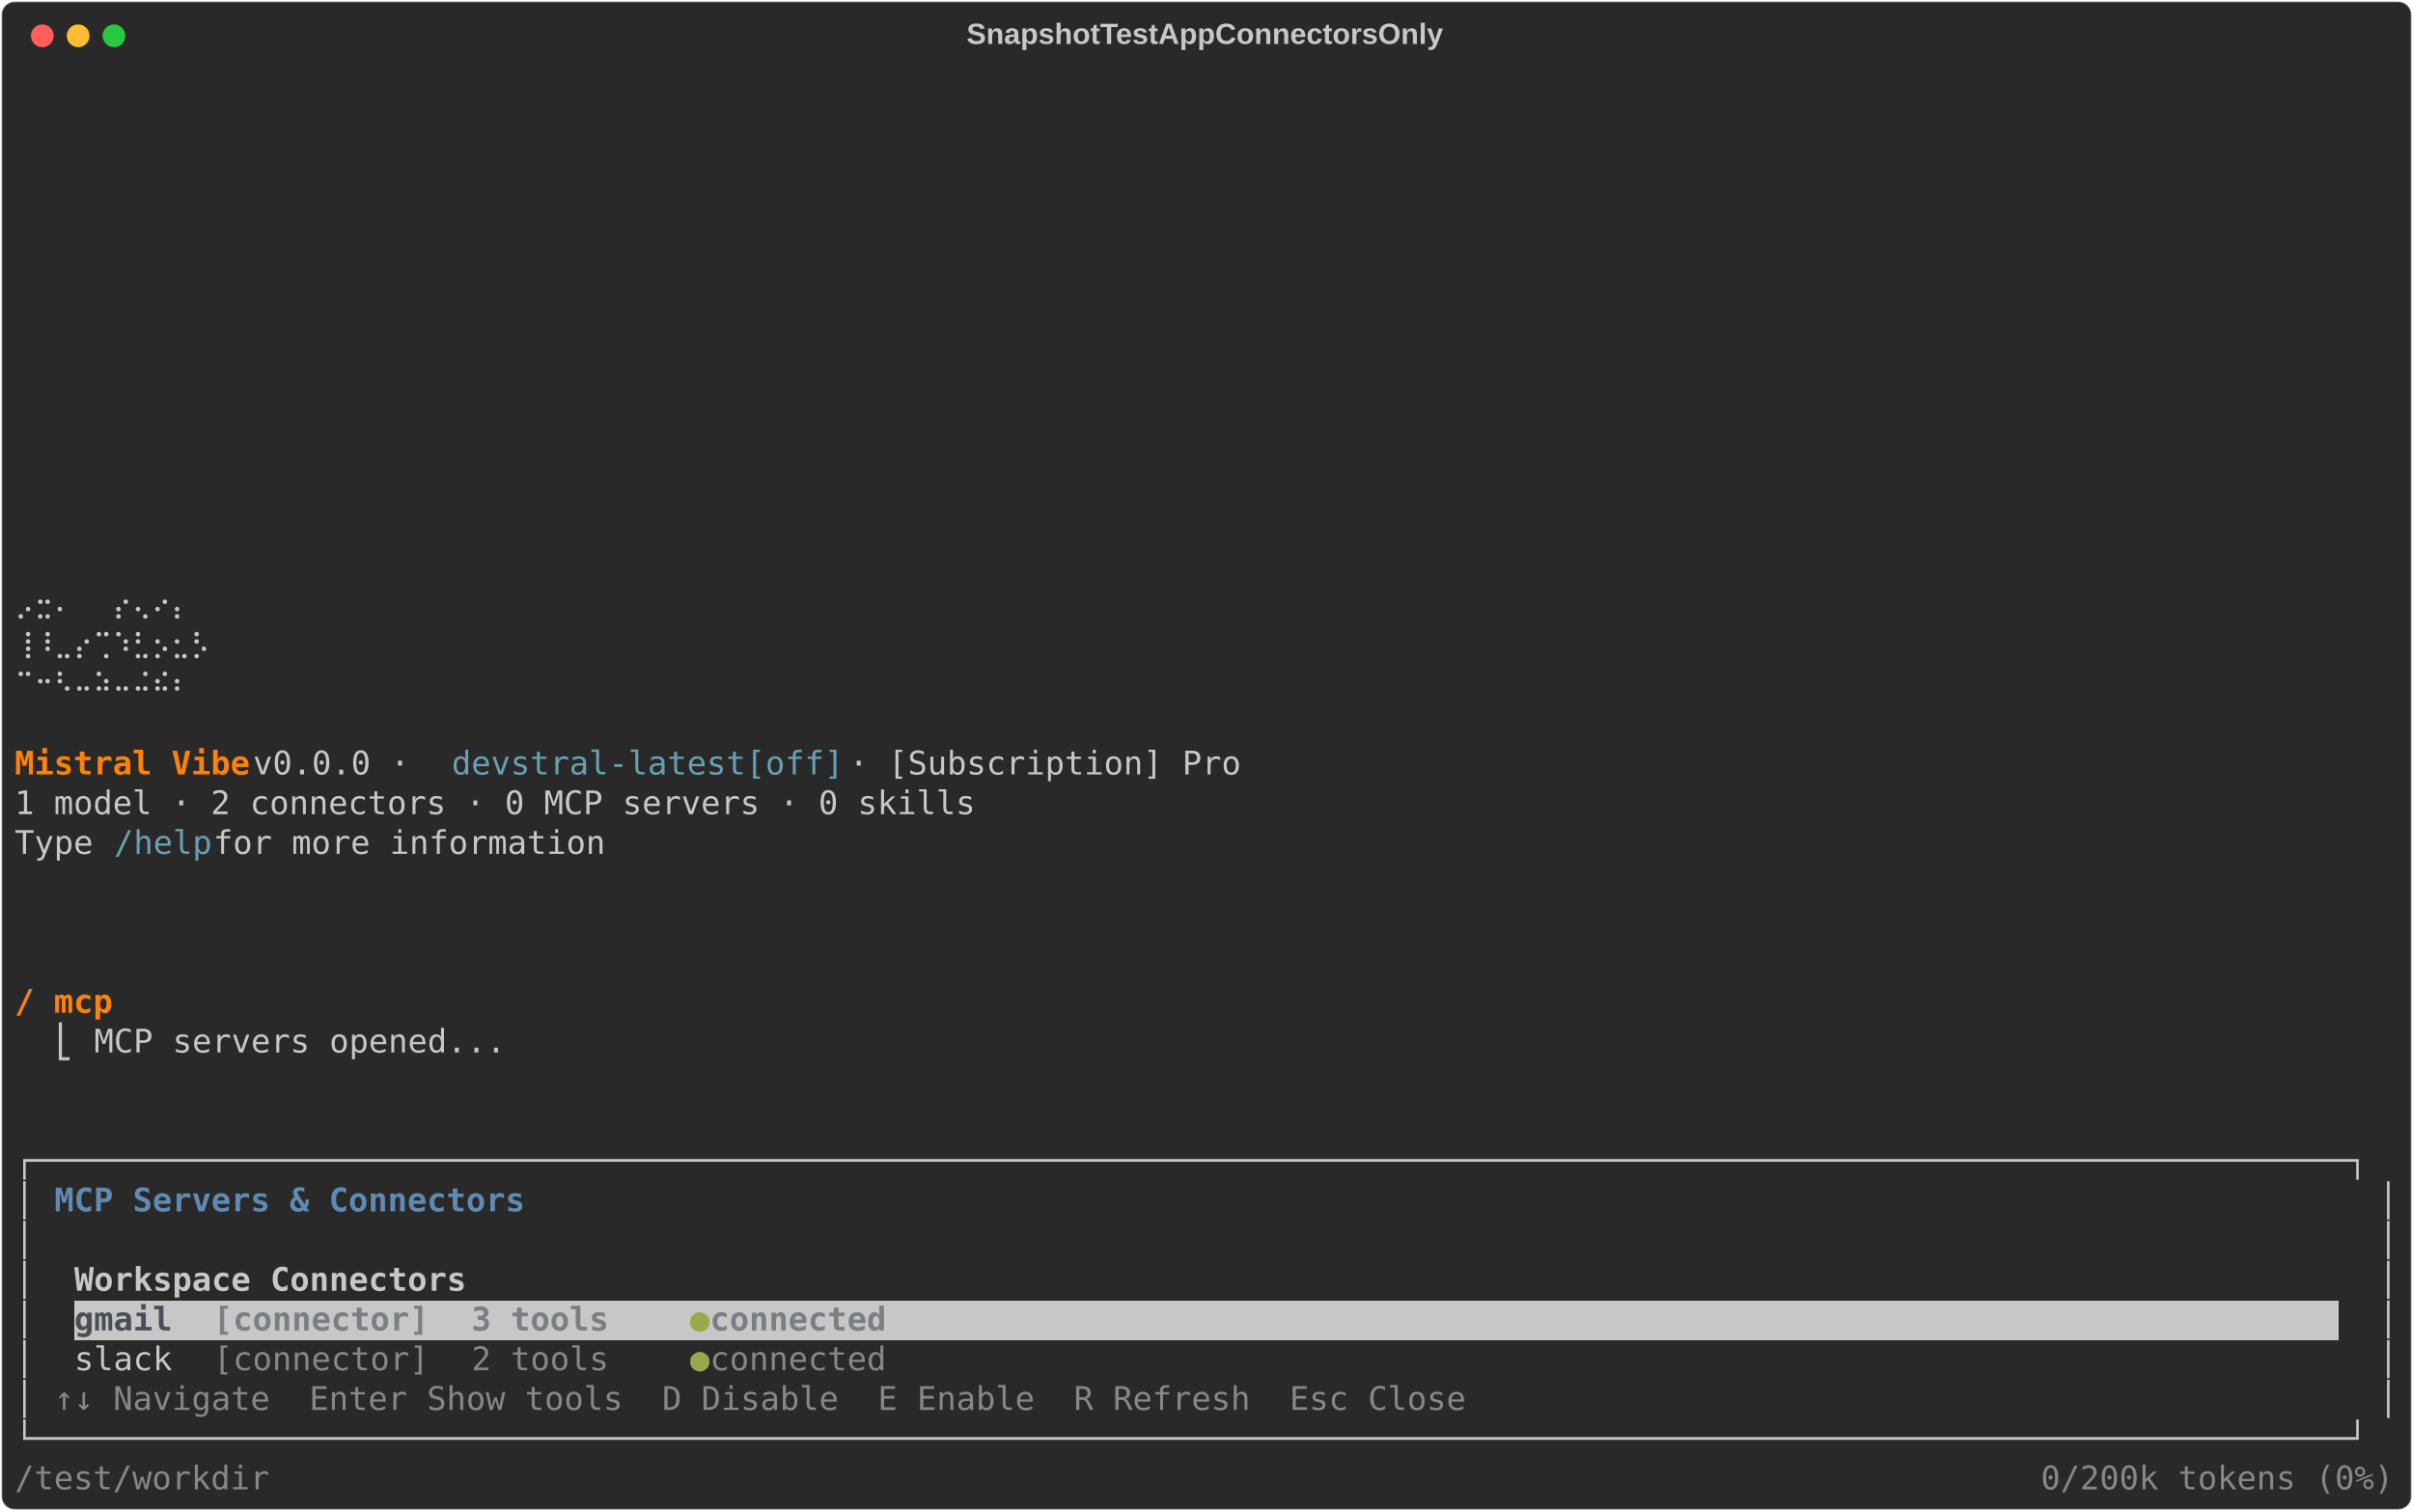
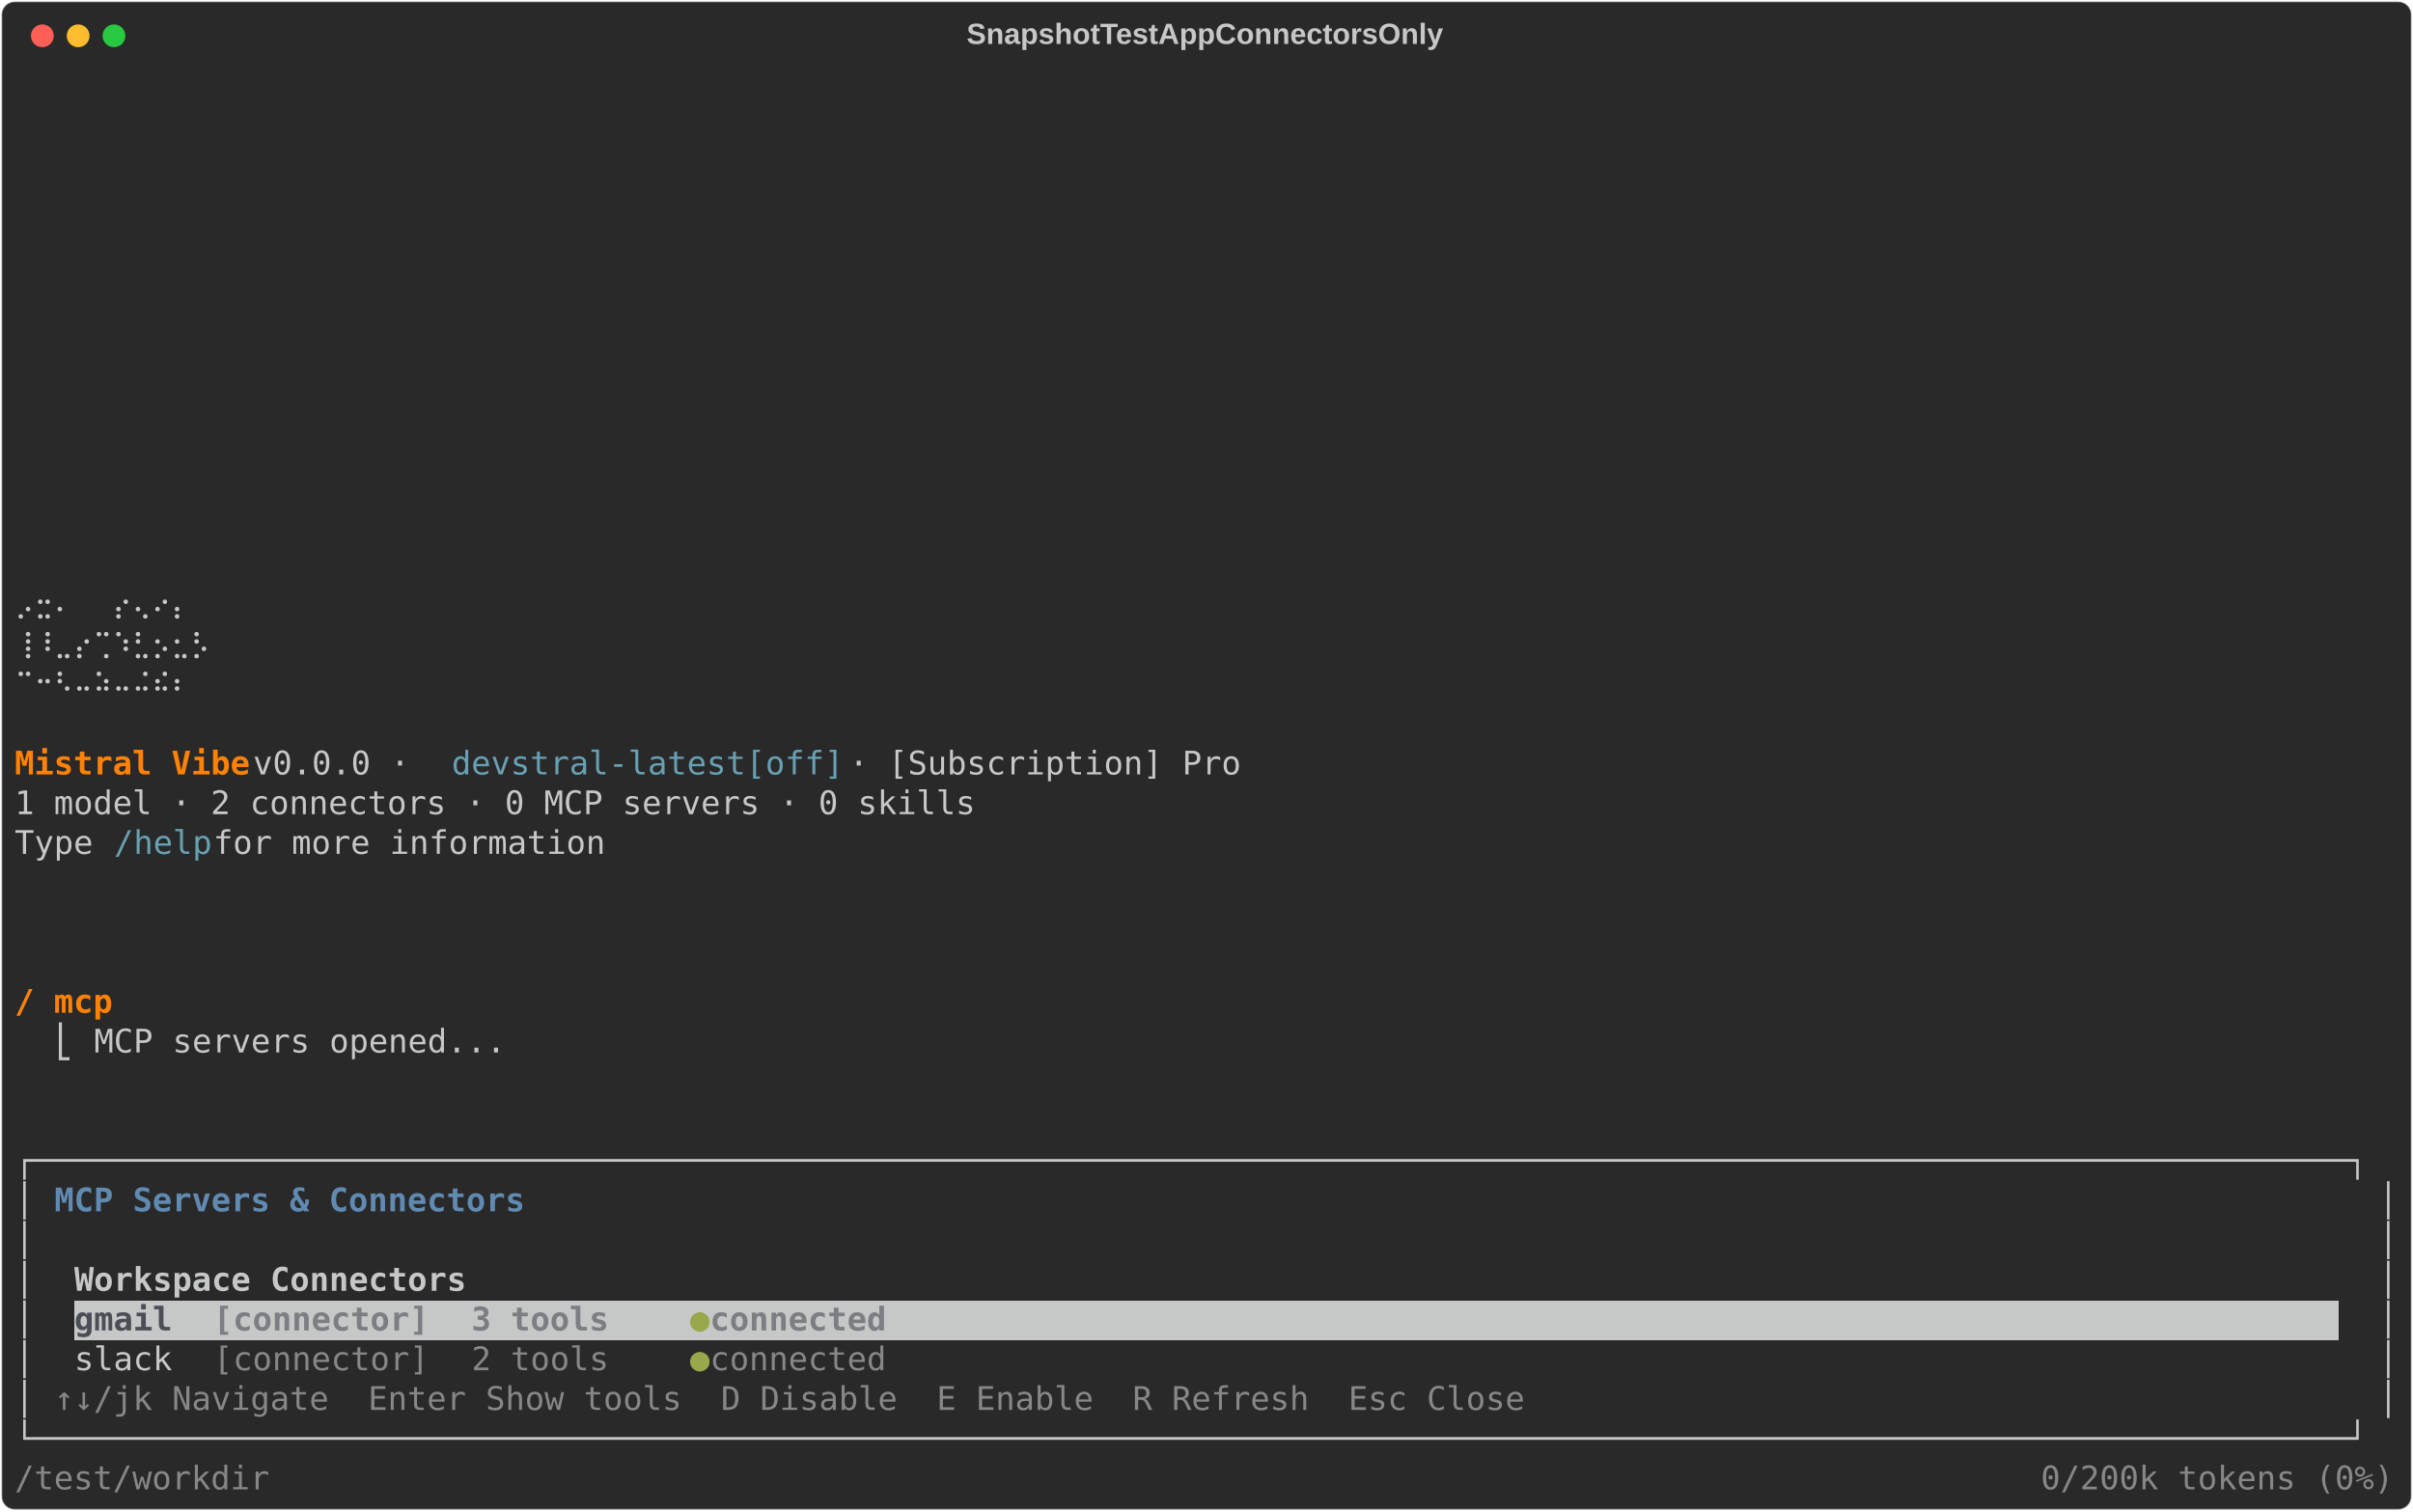
<svg xmlns="http://www.w3.org/2000/svg" class="rich-terminal" viewBox="0 0 1482 928.4">
  <style>

    @font-face {
        font-family: "Fira Code";
        src: local("FiraCode-Regular"),
                url("https://cdnjs.cloudflare.com/ajax/libs/firacode/6.2.0/woff2/FiraCode-Regular.woff2") format("woff2"),
                url("https://cdnjs.cloudflare.com/ajax/libs/firacode/6.2.0/woff/FiraCode-Regular.woff") format("woff");
        font-style: normal;
        font-weight: 400;
    }
    @font-face {
        font-family: "Fira Code";
        src: local("FiraCode-Bold"),
                url("https://cdnjs.cloudflare.com/ajax/libs/firacode/6.2.0/woff2/FiraCode-Bold.woff2") format("woff2"),
                url("https://cdnjs.cloudflare.com/ajax/libs/firacode/6.2.0/woff/FiraCode-Bold.woff") format("woff");
        font-style: bold;
        font-weight: 700;
    }

    .terminal-matrix {
        font-family: Fira Code, monospace;
        font-size: 20px;
        line-height: 24.4px;
        font-variant-east-asian: full-width;
    }

    .terminal-title {
        font-size: 18px;
        font-weight: bold;
        font-family: arial;
    }

    .terminal-r1 { fill: #c5c8c6 }
.terminal-r2 { fill: #ff8205;font-weight: bold }
.terminal-r3 { fill: #68a0b3 }
.terminal-r4 { fill: #608ab1;font-weight: bold }
.terminal-r5 { fill: #c5c8c6;font-weight: bold }
.terminal-r6 { fill: #4b4e55;font-weight: bold }
.terminal-r7 { fill: #7b7e82;font-weight: bold }
.terminal-r8 { fill: #98a84b;font-weight: bold }
.terminal-r9 { fill: #868887 }
.terminal-r10 { fill: #98a84b }
    </style>
  <defs>
    <clipPath id="terminal-clip-terminal">
      <rect x="0" y="0" width="1463.0" height="877.4" />
    </clipPath>
    <clipPath id="terminal-line-0">
      <rect x="0" y="1.5" width="1464" height="24.65" />
    </clipPath>
    <clipPath id="terminal-line-1">
      <rect x="0" y="25.9" width="1464" height="24.65" />
    </clipPath>
    <clipPath id="terminal-line-2">
      <rect x="0" y="50.3" width="1464" height="24.65" />
    </clipPath>
    <clipPath id="terminal-line-3">
      <rect x="0" y="74.7" width="1464" height="24.65" />
    </clipPath>
    <clipPath id="terminal-line-4">
      <rect x="0" y="99.1" width="1464" height="24.65" />
    </clipPath>
    <clipPath id="terminal-line-5">
      <rect x="0" y="123.5" width="1464" height="24.65" />
    </clipPath>
    <clipPath id="terminal-line-6">
      <rect x="0" y="147.9" width="1464" height="24.65" />
    </clipPath>
    <clipPath id="terminal-line-7">
      <rect x="0" y="172.3" width="1464" height="24.65" />
    </clipPath>
    <clipPath id="terminal-line-8">
      <rect x="0" y="196.7" width="1464" height="24.65" />
    </clipPath>
    <clipPath id="terminal-line-9">
      <rect x="0" y="221.1" width="1464" height="24.65" />
    </clipPath>
    <clipPath id="terminal-line-10">
      <rect x="0" y="245.5" width="1464" height="24.65" />
    </clipPath>
    <clipPath id="terminal-line-11">
      <rect x="0" y="269.9" width="1464" height="24.65" />
    </clipPath>
    <clipPath id="terminal-line-12">
      <rect x="0" y="294.3" width="1464" height="24.65" />
    </clipPath>
    <clipPath id="terminal-line-13">
      <rect x="0" y="318.7" width="1464" height="24.65" />
    </clipPath>
    <clipPath id="terminal-line-14">
      <rect x="0" y="343.1" width="1464" height="24.65" />
    </clipPath>
    <clipPath id="terminal-line-15">
      <rect x="0" y="367.5" width="1464" height="24.65" />
    </clipPath>
    <clipPath id="terminal-line-16">
      <rect x="0" y="391.9" width="1464" height="24.65" />
    </clipPath>
    <clipPath id="terminal-line-17">
      <rect x="0" y="416.3" width="1464" height="24.65" />
    </clipPath>
    <clipPath id="terminal-line-18">
      <rect x="0" y="440.7" width="1464" height="24.65" />
    </clipPath>
    <clipPath id="terminal-line-19">
      <rect x="0" y="465.1" width="1464" height="24.65" />
    </clipPath>
    <clipPath id="terminal-line-20">
      <rect x="0" y="489.5" width="1464" height="24.65" />
    </clipPath>
    <clipPath id="terminal-line-21">
      <rect x="0" y="513.9" width="1464" height="24.65" />
    </clipPath>
    <clipPath id="terminal-line-22">
      <rect x="0" y="538.3" width="1464" height="24.65" />
    </clipPath>
    <clipPath id="terminal-line-23">
      <rect x="0" y="562.7" width="1464" height="24.65" />
    </clipPath>
    <clipPath id="terminal-line-24">
      <rect x="0" y="587.1" width="1464" height="24.65" />
    </clipPath>
    <clipPath id="terminal-line-25">
      <rect x="0" y="611.5" width="1464" height="24.65" />
    </clipPath>
    <clipPath id="terminal-line-26">
      <rect x="0" y="635.9" width="1464" height="24.65" />
    </clipPath>
    <clipPath id="terminal-line-27">
      <rect x="0" y="660.3" width="1464" height="24.65" />
    </clipPath>
    <clipPath id="terminal-line-28">
      <rect x="0" y="684.7" width="1464" height="24.65" />
    </clipPath>
    <clipPath id="terminal-line-29">
      <rect x="0" y="709.1" width="1464" height="24.65" />
    </clipPath>
    <clipPath id="terminal-line-30">
      <rect x="0" y="733.5" width="1464" height="24.65" />
    </clipPath>
    <clipPath id="terminal-line-31">
      <rect x="0" y="757.9" width="1464" height="24.65" />
    </clipPath>
    <clipPath id="terminal-line-32">
      <rect x="0" y="782.3" width="1464" height="24.65" />
    </clipPath>
    <clipPath id="terminal-line-33">
      <rect x="0" y="806.7" width="1464" height="24.65" />
    </clipPath>
    <clipPath id="terminal-line-34">
      <rect x="0" y="831.1" width="1464" height="24.65" />
    </clipPath>
  </defs>
  <rect fill="#292929" stroke="rgba(255,255,255,0.35)" stroke-width="1" x="1" y="1" width="1480" height="926.4" rx="8" />
  <text class="terminal-title" fill="#c5c8c6" text-anchor="middle" x="740" y="27">SnapshotTestAppConnectorsOnly</text>
  <g transform="translate(26,22)">
    <circle cx="0" cy="0" r="7" fill="#ff5f57" />
    <circle cx="22" cy="0" r="7" fill="#febc2e" />
    <circle cx="44" cy="0" r="7" fill="#28c840" />
  </g>
  <g transform="translate(9, 41)" clip-path="url(#terminal-clip-terminal)">
    <rect fill="#c5c8c6" x="36.6" y="757.9" width="85.4" height="24.65" shape-rendering="crispEdges" />
    <rect fill="#c5c8c6" x="122" y="757.9" width="158.6" height="24.65" shape-rendering="crispEdges" />
    <rect fill="#c5c8c6" x="280.6" y="757.9" width="109.8" height="24.65" shape-rendering="crispEdges" />
    <rect fill="#c5c8c6" x="390.4" y="757.9" width="24.4" height="24.65" shape-rendering="crispEdges" />
    <rect fill="#c5c8c6" x="414.8" y="757.9" width="12.2" height="24.65" shape-rendering="crispEdges" />
    <rect fill="#c5c8c6" x="427" y="757.9" width="122" height="24.65" shape-rendering="crispEdges" />
    <rect fill="#c5c8c6" x="549" y="757.9" width="878.4" height="24.65" shape-rendering="crispEdges" />
    <g class="terminal-matrix">
      <text class="terminal-r1" x="1464" y="20" textLength="12.2" clip-path="url(#terminal-line-0)">
</text>
      <text class="terminal-r1" x="1464" y="44.4" textLength="12.2" clip-path="url(#terminal-line-1)">
</text>
      <text class="terminal-r1" x="1464" y="68.8" textLength="12.2" clip-path="url(#terminal-line-2)">
</text>
      <text class="terminal-r1" x="1464" y="93.2" textLength="12.2" clip-path="url(#terminal-line-3)">
</text>
      <text class="terminal-r1" x="1464" y="117.6" textLength="12.2" clip-path="url(#terminal-line-4)">
</text>
      <text class="terminal-r1" x="1464" y="142" textLength="12.2" clip-path="url(#terminal-line-5)">
</text>
      <text class="terminal-r1" x="1464" y="166.4" textLength="12.2" clip-path="url(#terminal-line-6)">
</text>
      <text class="terminal-r1" x="1464" y="190.8" textLength="12.2" clip-path="url(#terminal-line-7)">
</text>
      <text class="terminal-r1" x="1464" y="215.2" textLength="12.2" clip-path="url(#terminal-line-8)">
</text>
      <text class="terminal-r1" x="1464" y="239.6" textLength="12.2" clip-path="url(#terminal-line-9)">
</text>
      <text class="terminal-r1" x="1464" y="264" textLength="12.2" clip-path="url(#terminal-line-10)">
</text>
      <text class="terminal-r1" x="1464" y="288.4" textLength="12.2" clip-path="url(#terminal-line-11)">
</text>
      <text class="terminal-r1" x="1464" y="312.8" textLength="12.2" clip-path="url(#terminal-line-12)">
</text>
      <text class="terminal-r1" x="0" y="337.2" textLength="134.2" clip-path="url(#terminal-line-13)">  ⡠⣒⠄  ⡔⢄⠔⡄</text>
      <text class="terminal-r1" x="1464" y="337.2" textLength="12.2" clip-path="url(#terminal-line-13)">
</text>
      <text class="terminal-r1" x="0" y="361.6" textLength="134.2" clip-path="url(#terminal-line-14)"> ⢸⠸⣀⡔⢉⠱⣃⡢⣂⡣</text>
      <text class="terminal-r1" x="1464" y="361.6" textLength="12.2" clip-path="url(#terminal-line-14)">
</text>
      <text class="terminal-r1" x="0" y="386" textLength="134.2" clip-path="url(#terminal-line-15)">  ⠉⠒⠣⠤⠵⠤⠬⠮⠆</text>
      <text class="terminal-r1" x="1464" y="386" textLength="12.2" clip-path="url(#terminal-line-15)">
</text>
      <text class="terminal-r1" x="1464" y="410.4" textLength="12.2" clip-path="url(#terminal-line-16)">
</text>
      <text class="terminal-r2" x="0" y="434.8" textLength="146.4" clip-path="url(#terminal-line-17)">Mistral Vibe</text>
      <text class="terminal-r1" x="146.4" y="434.8" textLength="122" clip-path="url(#terminal-line-17)"> v0.0.0 · </text>
      <text class="terminal-r3" x="268.4" y="434.8" textLength="244" clip-path="url(#terminal-line-17)">devstral-latest[off]</text>
      <text class="terminal-r1" x="512.4" y="434.8" textLength="256.2" clip-path="url(#terminal-line-17)"> · [Subscription] Pro</text>
      <text class="terminal-r1" x="1464" y="434.8" textLength="12.2" clip-path="url(#terminal-line-17)">
</text>
      <text class="terminal-r1" x="0" y="459.2" textLength="597.8" clip-path="url(#terminal-line-18)">1 model · 2 connectors · 0 MCP servers · 0 skills</text>
      <text class="terminal-r1" x="1464" y="459.2" textLength="12.2" clip-path="url(#terminal-line-18)">
</text>
      <text class="terminal-r1" x="0" y="483.6" textLength="61" clip-path="url(#terminal-line-19)">Type </text>
      <text class="terminal-r3" x="61" y="483.6" textLength="61" clip-path="url(#terminal-line-19)">/help</text>
      <text class="terminal-r1" x="122" y="483.6" textLength="256.2" clip-path="url(#terminal-line-19)"> for more information</text>
      <text class="terminal-r1" x="1464" y="483.6" textLength="12.2" clip-path="url(#terminal-line-19)">
</text>
      <text class="terminal-r1" x="1464" y="508" textLength="12.2" clip-path="url(#terminal-line-20)">
</text>
      <text class="terminal-r1" x="1464" y="532.4" textLength="12.2" clip-path="url(#terminal-line-21)">
</text>
      <text class="terminal-r1" x="1464" y="556.8" textLength="12.2" clip-path="url(#terminal-line-22)">
</text>
      <text class="terminal-r2" x="0" y="581.2" textLength="61" clip-path="url(#terminal-line-23)">/ mcp</text>
      <text class="terminal-r1" x="1464" y="581.2" textLength="12.2" clip-path="url(#terminal-line-23)">
</text>
      <text class="terminal-r1" x="24.4" y="605.6" textLength="12.2" clip-path="url(#terminal-line-24)">⎣</text>
      <text class="terminal-r1" x="48.8" y="605.6" textLength="256.2" clip-path="url(#terminal-line-24)">MCP servers opened...</text>
      <text class="terminal-r1" x="1464" y="605.6" textLength="12.2" clip-path="url(#terminal-line-24)">
</text>
      <text class="terminal-r1" x="1464" y="630" textLength="12.2" clip-path="url(#terminal-line-25)">
</text>
      <text class="terminal-r1" x="1464" y="654.4" textLength="12.2" clip-path="url(#terminal-line-26)">
</text>
      <text class="terminal-r1" x="0" y="678.8" textLength="1464" clip-path="url(#terminal-line-27)">┌──────────────────────────────────────────────────────────────────────────────────────────────────────────────────────┐</text>
      <text class="terminal-r1" x="1464" y="678.8" textLength="12.2" clip-path="url(#terminal-line-27)">
</text>
      <text class="terminal-r1" x="0" y="703.2" textLength="12.2" clip-path="url(#terminal-line-28)">│</text>
      <text class="terminal-r4" x="24.4" y="703.2" textLength="292.8" clip-path="url(#terminal-line-28)">MCP Servers &amp; Connectors</text>
      <text class="terminal-r1" x="1451.8" y="703.2" textLength="12.2" clip-path="url(#terminal-line-28)">│</text>
      <text class="terminal-r1" x="1464" y="703.2" textLength="12.2" clip-path="url(#terminal-line-28)">
</text>
      <text class="terminal-r1" x="0" y="727.6" textLength="12.2" clip-path="url(#terminal-line-29)">│</text>
      <text class="terminal-r1" x="1451.8" y="727.6" textLength="12.2" clip-path="url(#terminal-line-29)">│</text>
      <text class="terminal-r1" x="1464" y="727.6" textLength="12.2" clip-path="url(#terminal-line-29)">
</text>
      <text class="terminal-r1" x="0" y="752" textLength="12.2" clip-path="url(#terminal-line-30)">│</text>
      <text class="terminal-r5" x="36.6" y="752" textLength="244" clip-path="url(#terminal-line-30)">Workspace Connectors</text>
      <text class="terminal-r1" x="1451.8" y="752" textLength="12.2" clip-path="url(#terminal-line-30)">│</text>
      <text class="terminal-r1" x="1464" y="752" textLength="12.2" clip-path="url(#terminal-line-30)">
</text>
      <text class="terminal-r1" x="0" y="776.4" textLength="12.2" clip-path="url(#terminal-line-31)">│</text>
      <text class="terminal-r6" x="36.6" y="776.4" textLength="85.4" clip-path="url(#terminal-line-31)">  gmail</text>
      <text class="terminal-r7" x="122" y="776.4" textLength="158.6" clip-path="url(#terminal-line-31)">  [connector]</text>
      <text class="terminal-r7" x="280.6" y="776.4" textLength="109.8" clip-path="url(#terminal-line-31)">  3 tools</text>
      <text class="terminal-r8" x="414.8" y="776.4" textLength="12.2" clip-path="url(#terminal-line-31)">●</text>
      <text class="terminal-r7" x="427" y="776.4" textLength="122" clip-path="url(#terminal-line-31)"> connected</text>
      <text class="terminal-r1" x="1451.8" y="776.4" textLength="12.2" clip-path="url(#terminal-line-31)">│</text>
      <text class="terminal-r1" x="1464" y="776.4" textLength="12.2" clip-path="url(#terminal-line-31)">
</text>
      <text class="terminal-r1" x="0" y="800.8" textLength="12.2" clip-path="url(#terminal-line-32)">│</text>
      <text class="terminal-r1" x="36.6" y="800.8" textLength="85.4" clip-path="url(#terminal-line-32)">  slack</text>
      <text class="terminal-r9" x="122" y="800.8" textLength="158.6" clip-path="url(#terminal-line-32)">  [connector]</text>
      <text class="terminal-r9" x="280.6" y="800.8" textLength="109.8" clip-path="url(#terminal-line-32)">  2 tools</text>
      <text class="terminal-r10" x="414.8" y="800.8" textLength="12.2" clip-path="url(#terminal-line-32)">●</text>
      <text class="terminal-r9" x="427" y="800.8" textLength="122" clip-path="url(#terminal-line-32)"> connected</text>
      <text class="terminal-r1" x="1451.8" y="800.8" textLength="12.2" clip-path="url(#terminal-line-32)">│</text>
      <text class="terminal-r1" x="1464" y="800.8" textLength="12.2" clip-path="url(#terminal-line-32)">
</text>
      <text class="terminal-r1" x="0" y="825.2" textLength="12.2" clip-path="url(#terminal-line-33)">│</text>
-       <text class="terminal-r9" x="24.4" y="825.2" textLength="878.4" clip-path="url(#terminal-line-33)">↑↓ Navigate  Enter Show tools  D Disable  E Enable  R Refresh  Esc Close</text>
+       <text class="terminal-r9" x="24.4" y="825.2" textLength="915" clip-path="url(#terminal-line-33)">↑↓/jk Navigate  Enter Show tools  D Disable  E Enable  R Refresh  Esc Close</text>
      <text class="terminal-r1" x="1451.8" y="825.2" textLength="12.2" clip-path="url(#terminal-line-33)">│</text>
      <text class="terminal-r1" x="1464" y="825.2" textLength="12.2" clip-path="url(#terminal-line-33)">
</text>
      <text class="terminal-r1" x="0" y="849.6" textLength="1464" clip-path="url(#terminal-line-34)">└──────────────────────────────────────────────────────────────────────────────────────────────────────────────────────┘</text>
      <text class="terminal-r1" x="1464" y="849.6" textLength="12.2" clip-path="url(#terminal-line-34)">
</text>
      <text class="terminal-r9" x="0" y="874" textLength="158.6" clip-path="url(#terminal-line-35)">/test/workdir</text>
      <text class="terminal-r9" x="1244.4" y="874" textLength="219.6" clip-path="url(#terminal-line-35)">0/200k tokens (0%)</text>
    </g>
  </g>
</svg>
